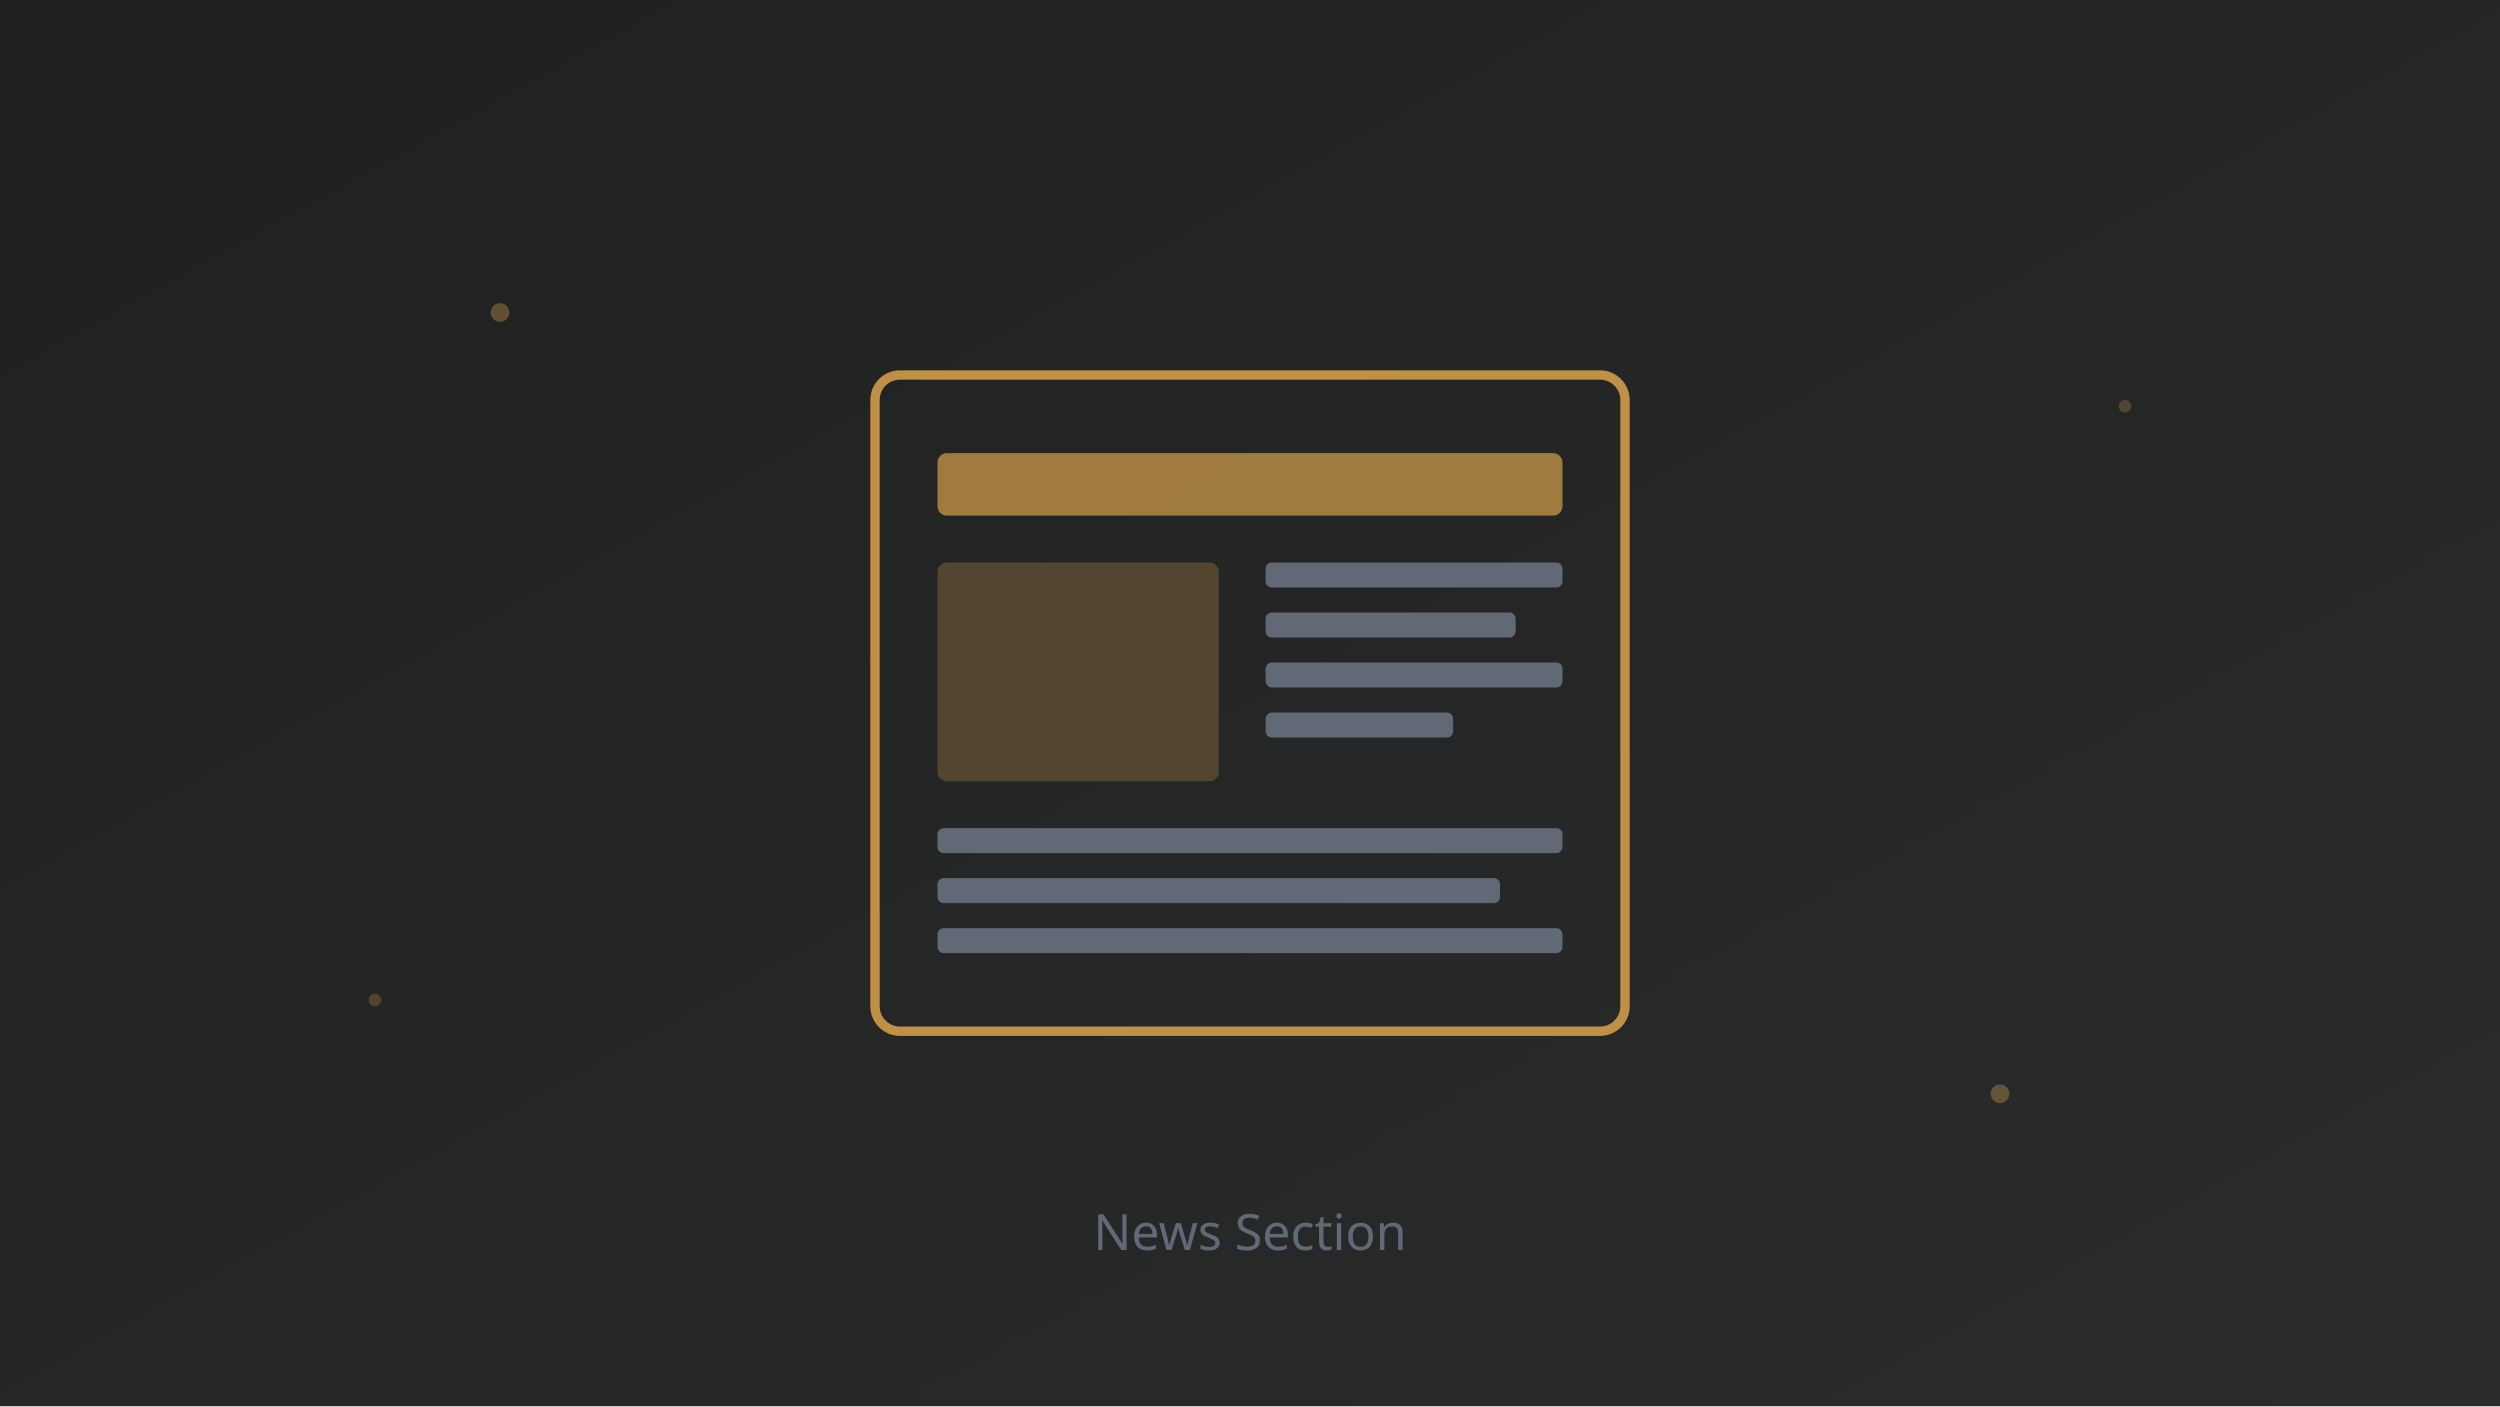
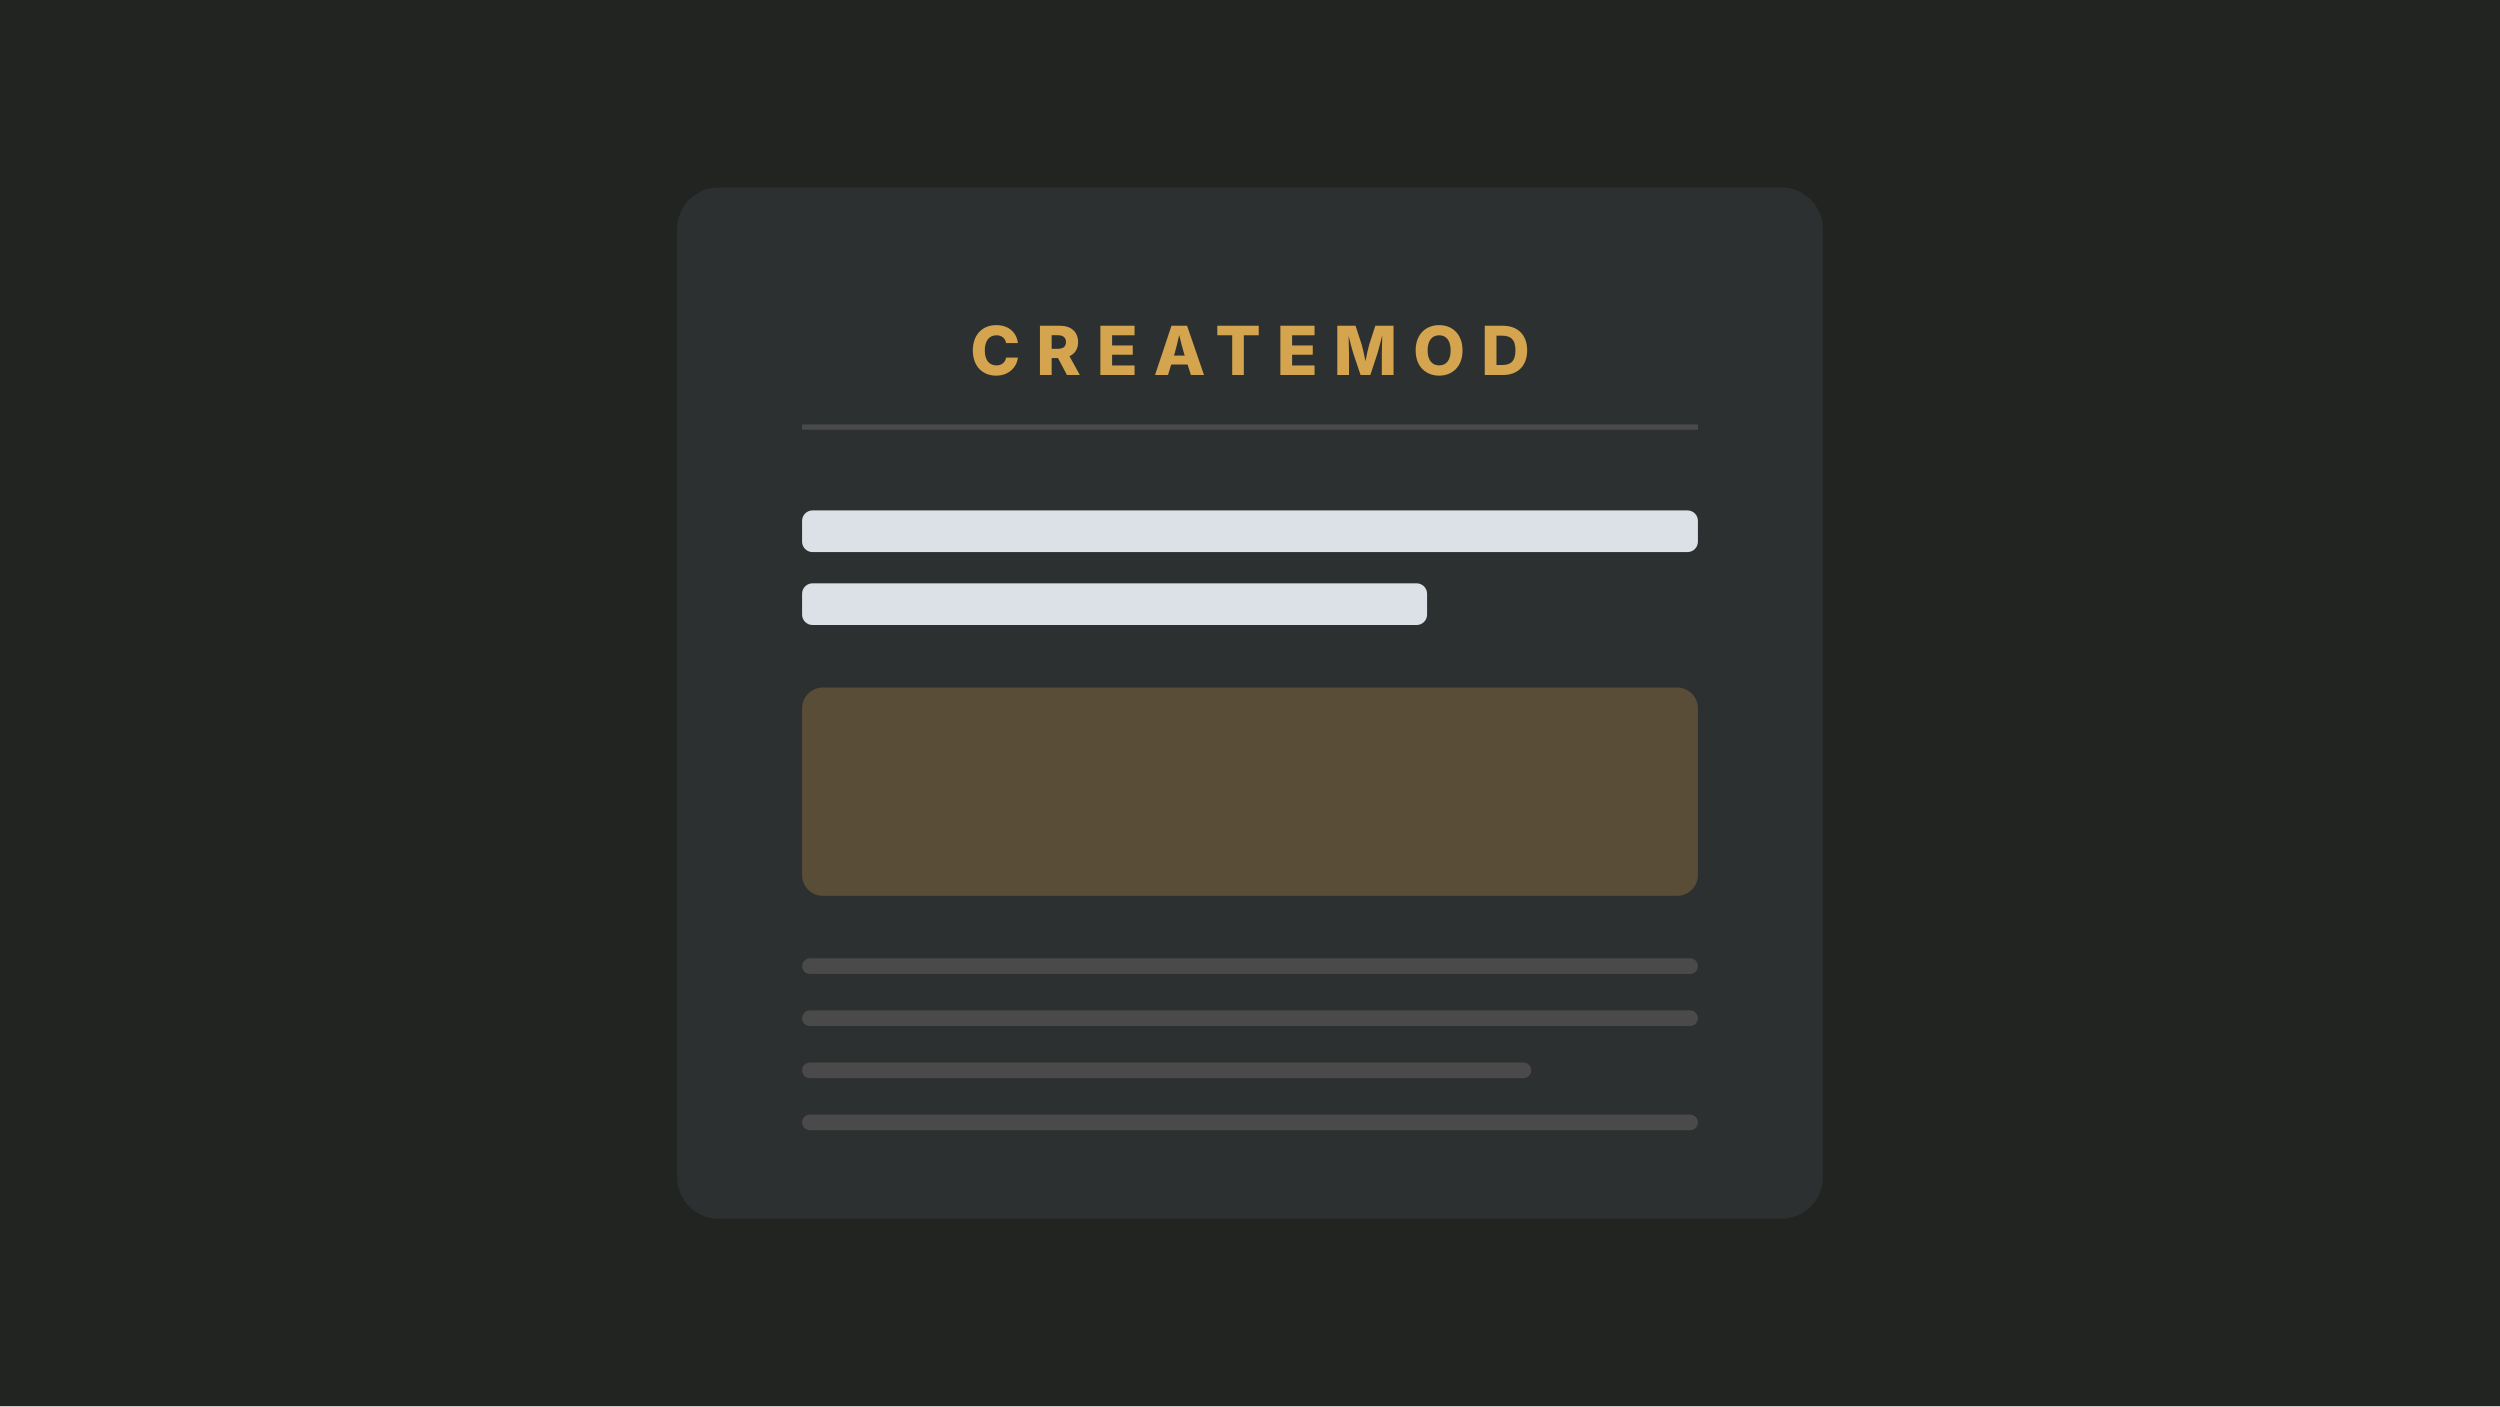
- <svg xmlns="http://www.w3.org/2000/svg" viewBox="0 0 800 450" width="800" height="450">
-   <defs>
-     <linearGradient id="bg" x1="0" y1="0" x2="1" y2="1">
-       <stop offset="0%" stop-color="#1f2121" />
-       <stop offset="100%" stop-color="#2a2c2c" />
-     </linearGradient>
-   </defs>
-   <rect width="800" height="450" fill="url(#bg)" />
-   <rect x="280" y="120" width="240" height="210" rx="8" fill="none" stroke="#bf9045" stroke-width="3" />
-   <rect x="300" y="145" width="200" height="20" rx="3" fill="#bf9045" opacity="0.8" />
-   <rect x="300" y="180" width="90" height="70" rx="3" fill="#bf9045" opacity="0.3" />
-   <rect x="405" y="180" width="95" height="8" rx="2" fill="#626976" />
-   <rect x="405" y="196" width="80" height="8" rx="2" fill="#626976" />
-   <rect x="405" y="212" width="95" height="8" rx="2" fill="#626976" />
-   <rect x="405" y="228" width="60" height="8" rx="2" fill="#626976" />
-   <rect x="300" y="265" width="200" height="8" rx="2" fill="#626976" />
-   <rect x="300" y="281" width="180" height="8" rx="2" fill="#626976" />
-   <rect x="300" y="297" width="200" height="8" rx="2" fill="#626976" />
-   <circle cx="160" cy="100" r="3" fill="#bf9045" opacity="0.4" />
-   <circle cx="640" cy="350" r="3" fill="#bf9045" opacity="0.4" />
-   <circle cx="120" cy="320" r="2" fill="#bf9045" opacity="0.3" />
-   <circle cx="680" cy="130" r="2" fill="#bf9045" opacity="0.3" />
-   <text x="400" y="400" text-anchor="middle" font-family="sans-serif" font-size="16" fill="#626976">News Section</text>
+ <svg xmlns="http://www.w3.org/2000/svg" viewBox="0 0 480 270">
+   <rect width="480" height="270" fill="#222422" />
+   <g transform="translate(130 36)">
+     <rect width="220" height="198" rx="8" fill="#2d3030" />
+     <text x="110" y="36" text-anchor="middle" fill="#d4a54e" font-family="Inter,system-ui" font-size="13" font-weight="800" letter-spacing="3">CREATEMOD</text>
+     <line x1="24" y1="46" x2="196" y2="46" stroke="#4a4a4a" stroke-width="1" />
+     <rect x="24" y="62" width="172" height="8" rx="2" fill="#dce1e7" />
+     <rect x="24" y="76" width="120" height="8" rx="2" fill="#dce1e7" />
+     <rect x="24" y="96" width="172" height="40" rx="4" fill="#bf9045" opacity="0.3" />
+     <g fill="#4a4a4a">
+       <rect x="24" y="148" width="172" height="3" rx="1.5" />
+       <rect x="24" y="158" width="172" height="3" rx="1.5" />
+       <rect x="24" y="168" width="140" height="3" rx="1.5" />
+       <rect x="24" y="178" width="172" height="3" rx="1.5" />
+     </g>
+   </g>
</svg>
